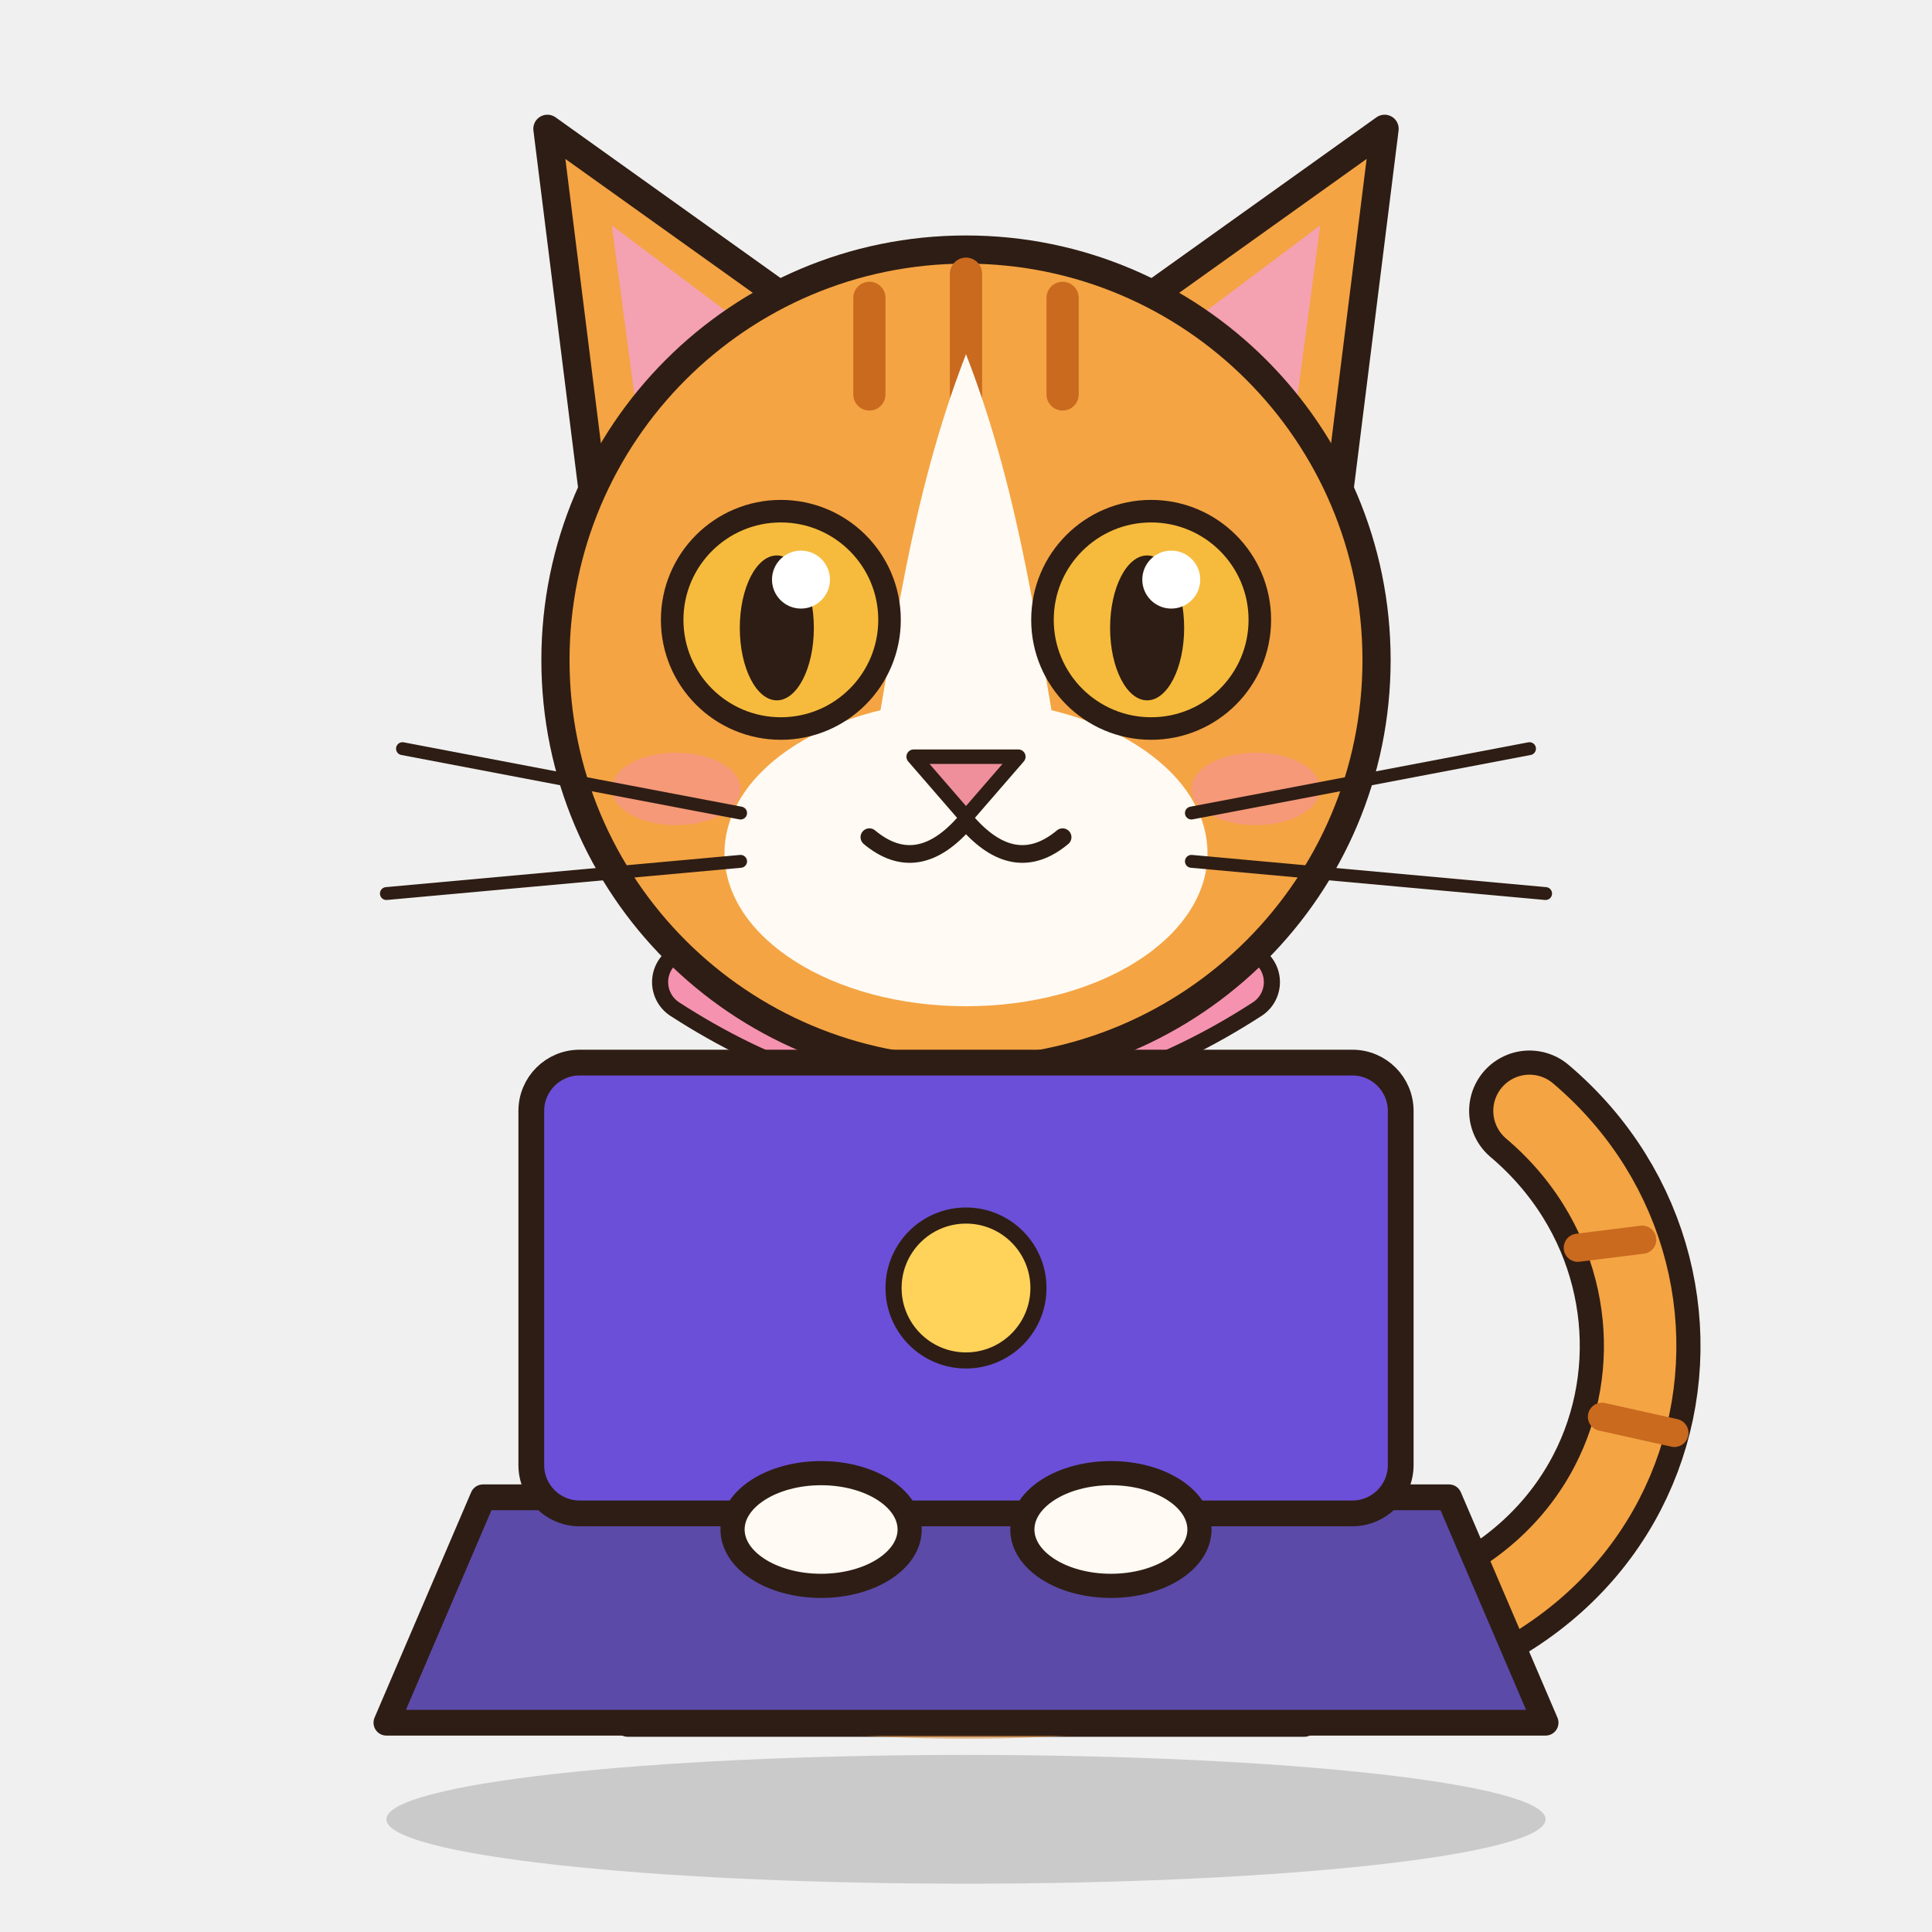
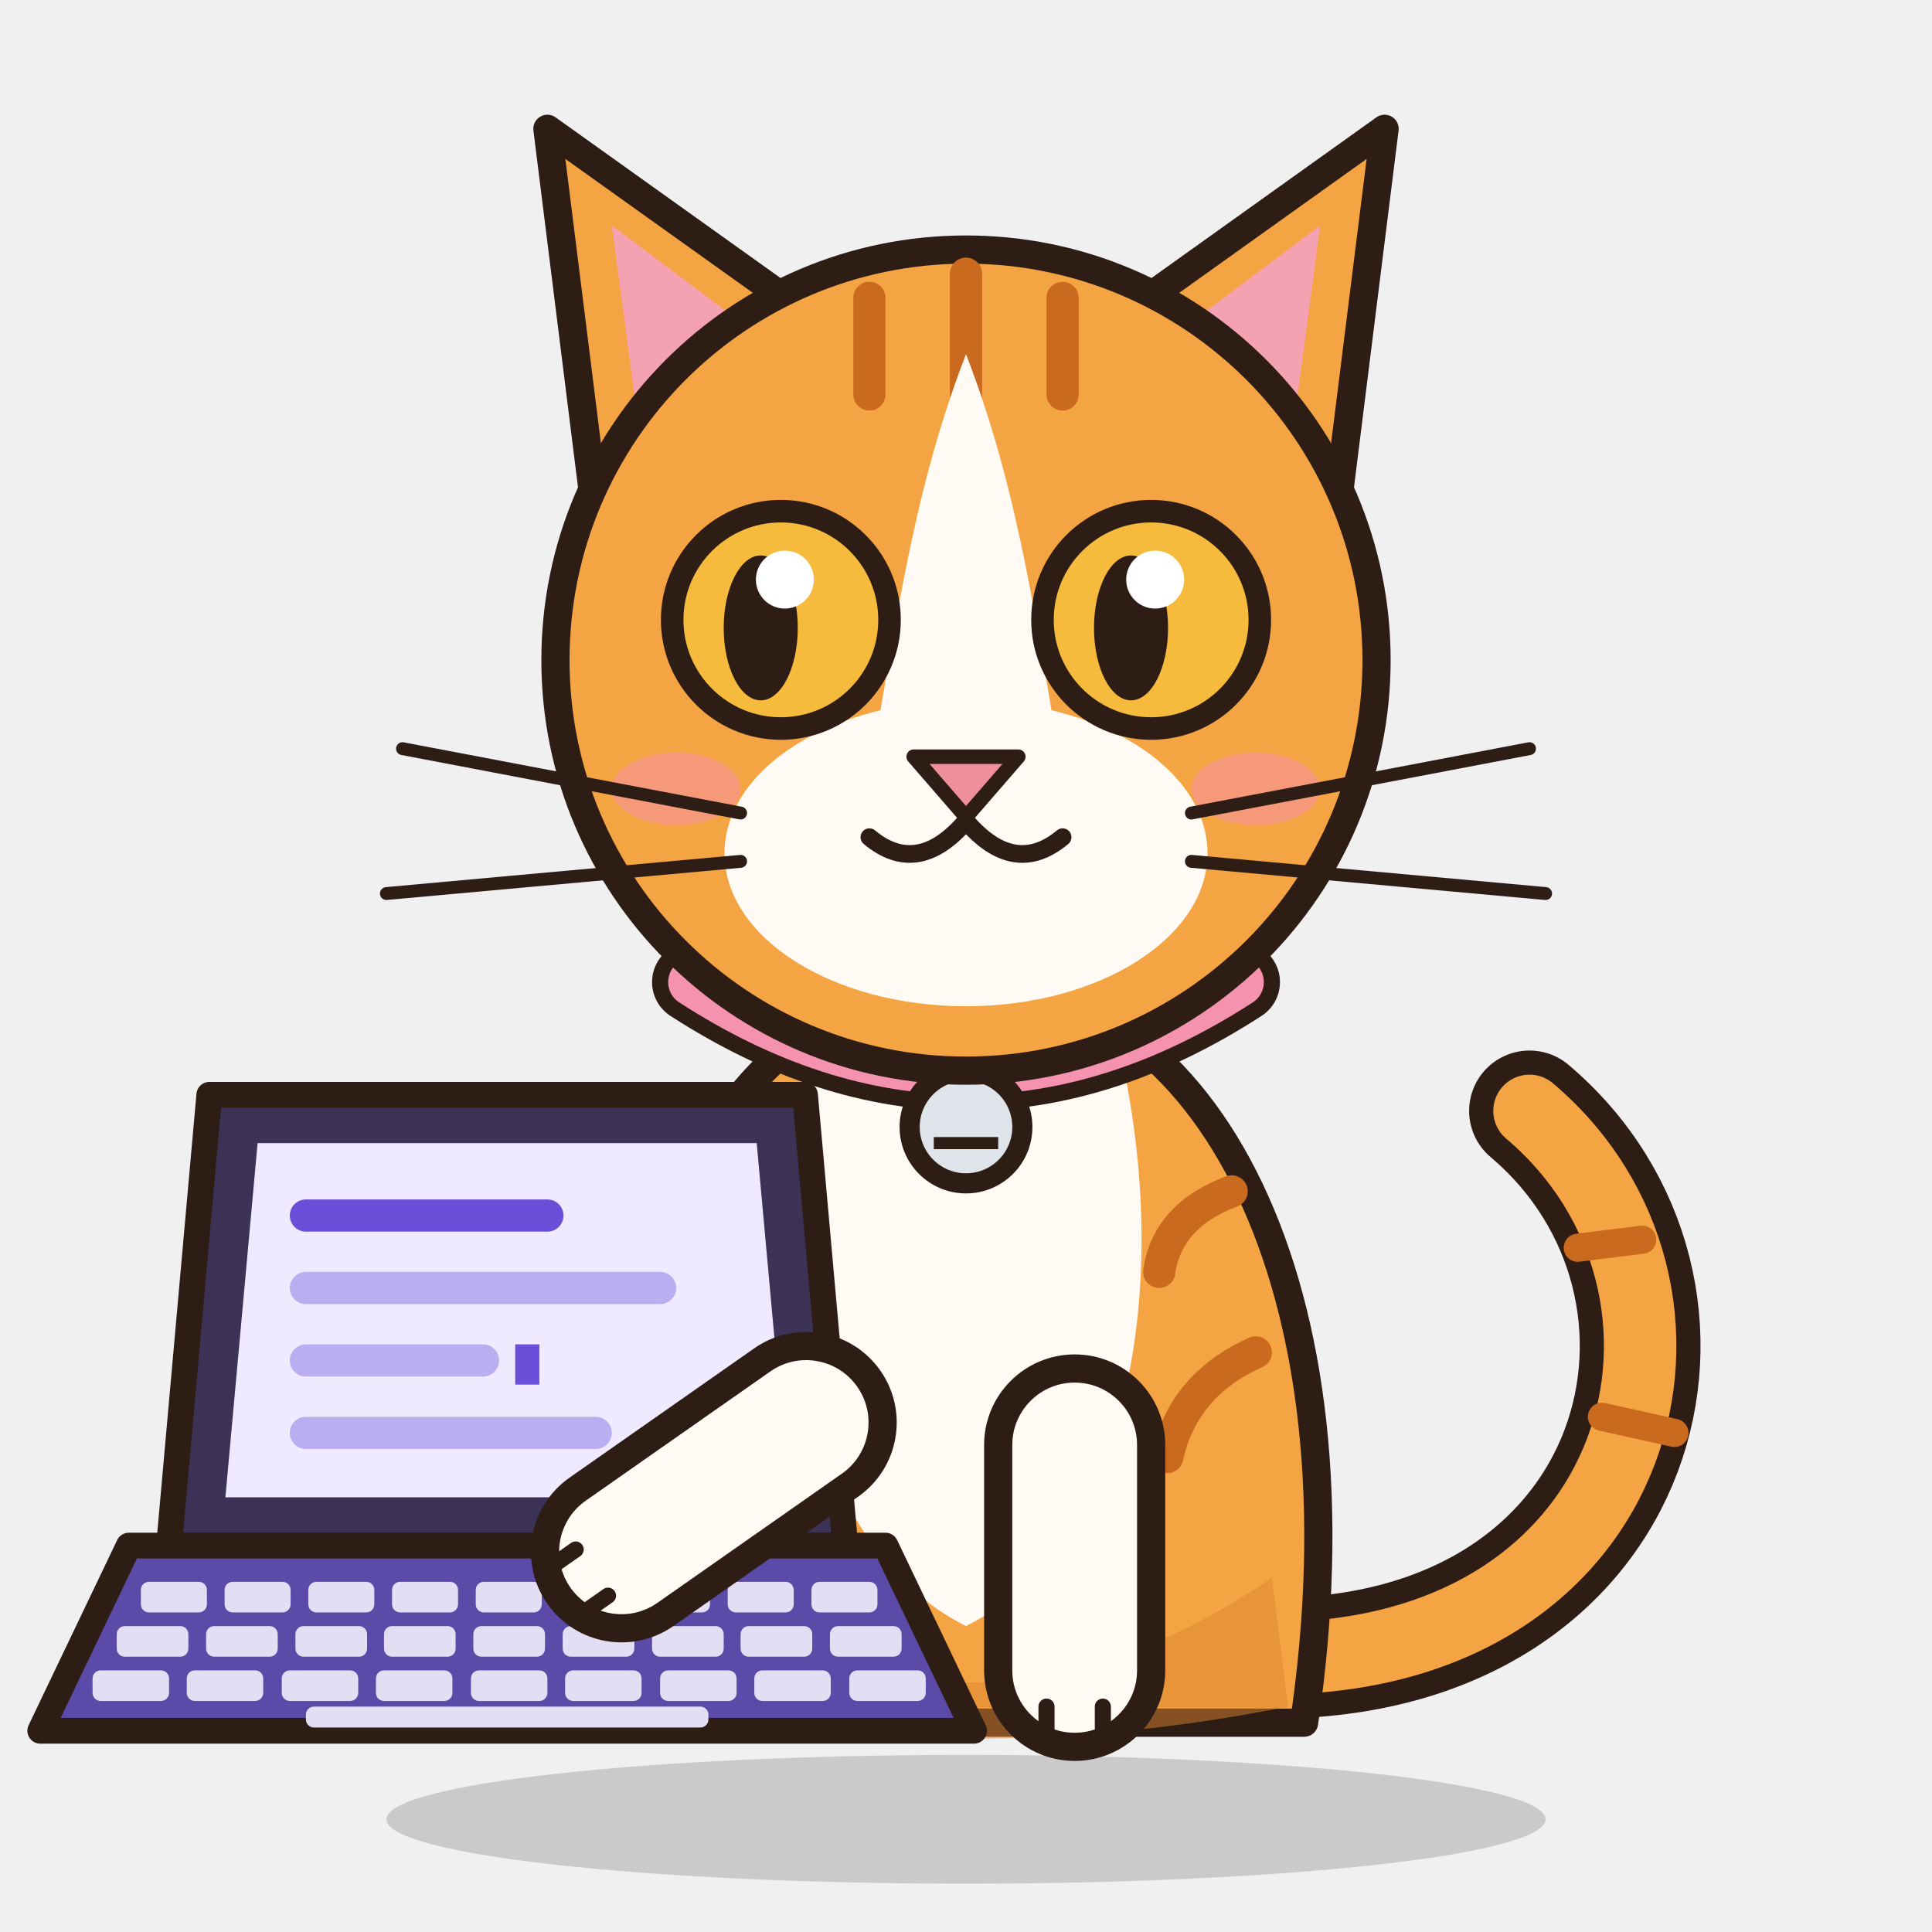
<svg xmlns="http://www.w3.org/2000/svg" width="240" height="240" viewBox="0 0 240 240">
  <ellipse cx="120" cy="226" rx="72" ry="8" fill="#000" opacity=".16" />
  <path d="M158 206 C 205 206, 216 160, 190 138" stroke="#2e1d14" stroke-width="15" stroke-linejoin="round" stroke-linecap="round" fill="none" />
  <path d="M158 206 C 205 206, 216 160, 190 138" stroke="#f4a443" stroke-width="9" fill="none" stroke-linecap="round" />
  <path d="M199 176 l9 2 M196 155 l8 -1" stroke="#c96a1f" stroke-width="3.5" stroke-linecap="round" />
  <path d="M78 214 C 70 160, 90 122, 120 122 C 150 122, 170 160, 162 214 Z" fill="#f4a443" stroke="#2e1d14" stroke-width="3.5" stroke-linejoin="round" stroke-linecap="round" />
  <path d="M82 196 Q 120 222 158 196 L 160 212 Q 120 220 80 212 Z" fill="#dc8530" opacity=".5" />
  <path d="M101 130 C 94 160, 100 192, 120 202 C 140 192, 146 160, 139 130 Z" fill="#fffaf3" />
  <path d="M84 168 q9 4 11 13 M87 148 q8 3 9 10 M156 168 q-9 4 -11 13 M153 148 q-8 3 -9 10" stroke="#c96a1f" stroke-width="4" fill="none" stroke-linecap="round" />
+   <rect x="124" y="170" width="19" height="47" rx="9.5" fill="#fffaf3" stroke="#2e1d14" stroke-width="3.5" stroke-linejoin="round" stroke-linecap="round" />
+   <path d="M130 212 v4 M137 212 v4" stroke="#2e1d14" stroke-width="2" stroke-linecap="round" />
  <path d="M86 122 Q 120 144 154 122" stroke="#2e1d14" stroke-width="10" stroke-linejoin="round" stroke-linecap="round" fill="none" />
  <path d="M86 122 Q 120 144 154 122" stroke="#f592b0" stroke-width="6" fill="none" stroke-linecap="round" />
  <circle cx="120" cy="140" r="7" fill="#dfe3ea" stroke="#2e1d14" stroke-width="2.5" stroke-linejoin="round" stroke-linecap="round" />
  <path d="M116 142 h8" stroke="#2e1d14" stroke-width="1.5" />
  <path d="M75 72 L68 16 L110 46 Z" fill="#f4a443" stroke="#2e1d14" stroke-width="3.5" stroke-linejoin="round" stroke-linecap="round" />
  <path d="M80 58 L76 28 L100 46 Z" fill="#f4a1b2" />
  <path d="M130 46 L172 16 L165 72 Z" fill="#f4a443" stroke="#2e1d14" stroke-width="3.5" stroke-linejoin="round" stroke-linecap="round" />
  <path d="M140 46 L164 28 L160 58 Z" fill="#f4a1b2" />
  <circle cx="120" cy="82" r="51" fill="#f4a443" stroke="#2e1d14" stroke-width="3.5" stroke-linejoin="round" stroke-linecap="round" />
  <path d="M108 37 v12 M120 34 v15 M132 37 v12" stroke="#c96a1f" stroke-width="4" stroke-linecap="round" />
  <path d="M120 44 C 113 62, 111 80, 108 96 L 132 96 C 129 80, 127 62, 120 44 Z" fill="#fffaf3" />
  <ellipse cx="120" cy="106" rx="30" ry="19" fill="#fffaf3" />
  <ellipse cx="84" cy="98" rx="8" ry="4.5" fill="#f58fa5" opacity=".55" />
  <ellipse cx="156" cy="98" rx="8" ry="4.5" fill="#f58fa5" opacity=".55" />
  <path d="M113.5 94 h13 l-6.5 7.5 z" fill="#ef8f9c" stroke="#2e1d14" stroke-width="1.8" stroke-linejoin="round" stroke-linecap="round" />
  <path d="M92 101 L50 93 M92 107 L48 111 M148 101 L190 93 M148 107 L192 111" stroke="#2e1d14" stroke-width="1.6" stroke-linecap="round" />
  <circle cx="97" cy="77" r="13.5" fill="#f6bb3c" stroke="#2e1d14" stroke-width="2.8" stroke-linejoin="round" stroke-linecap="round" />
  <circle cx="143" cy="77" r="13.5" fill="#f6bb3c" stroke="#2e1d14" stroke-width="2.8" stroke-linejoin="round" stroke-linecap="round" />
-   <ellipse cx="96.5" cy="78" rx="4.6" ry="9" fill="#2e1d14" />
-   <ellipse cx="142.5" cy="78" rx="4.6" ry="9" fill="#2e1d14" />
-   <circle cx="99.5" cy="72" r="3.6" fill="#fff" />
-   <circle cx="145.5" cy="72" r="3.6" fill="#fff" />
+   <ellipse cx="94.5" cy="78" rx="4.6" ry="9" fill="#2e1d14" />
+   <ellipse cx="140.5" cy="78" rx="4.6" ry="9" fill="#2e1d14" />
+   <circle cx="97.5" cy="72" r="3.6" fill="#fff" />
+   <circle cx="143.5" cy="72" r="3.6" fill="#fff" />
  <path d="M120 102 q-6 7 -12 2 M120 102 q6 7 12 2" stroke="#2e1d14" stroke-width="2.2" stroke-linejoin="round" stroke-linecap="round" fill="none" />
-   <path d="M60 186 L180 186 L192 214 L48 214 Z" fill="#5b4aa8" stroke="#2e1d14" stroke-width="3.2" stroke-linejoin="round" stroke-linecap="round" />
-   <rect x="66" y="132" width="108" height="56" rx="6" fill="#6b4fd8" stroke="#2e1d14" stroke-width="3.2" stroke-linejoin="round" stroke-linecap="round" />
-   <circle cx="120" cy="160" r="9" fill="#ffd25a" stroke="#2e1d14" stroke-width="2" stroke-linejoin="round" stroke-linecap="round" />
-   <ellipse cx="102" cy="190" rx="11" ry="7" fill="#fffaf3" stroke="#2e1d14" stroke-width="3" stroke-linejoin="round" stroke-linecap="round" />
-   <ellipse cx="138" cy="190" rx="11" ry="7" fill="#fffaf3" stroke="#2e1d14" stroke-width="3" stroke-linejoin="round" stroke-linecap="round" />
+   <path d="M26 136 L100 136 L105 192 L21 192 Z" fill="#3b3256" stroke="#2e1d14" stroke-width="3.2" stroke-linejoin="round" stroke-linecap="round" />
+   <path d="M32 142 L94 142 L98 186 L28 186 Z" fill="#efeaff" />
+   <rect x="36" y="149" width="34" height="4" rx="2" fill="#6b4fd8" />
+   <rect x="36" y="158" width="48" height="4" rx="2" fill="#b9aef0" />
+   <rect x="36" y="167" width="26" height="4" rx="2" fill="#b9aef0" />
+   <rect x="64" y="167" width="3" height="5" fill="#6b4fd8" class="caret" />
+   <rect x="36" y="176" width="40" height="4" rx="2" fill="#b9aef0" />
+   <path d="M16 192 L110 192 L121 215 L5 215 Z" fill="#5b4aa8" stroke="#2e1d14" stroke-width="3.2" stroke-linejoin="round" stroke-linecap="round" />
+   <rect x="17.5" y="196.5" width="8.2" height="3.8" rx="1" fill="#e4def5" />
+   <rect x="27.9" y="196.5" width="8.2" height="3.8" rx="1" fill="#e4def5" />
+   <rect x="38.3" y="196.5" width="8.2" height="3.8" rx="1" fill="#e4def5" />
+   <rect x="48.7" y="196.5" width="8.2" height="3.8" rx="1" fill="#e4def5" />
+   <rect x="59.1" y="196.5" width="8.2" height="3.8" rx="1" fill="#e4def5" />
+   <rect x="69.6" y="196.5" width="8.2" height="3.8" rx="1" fill="#e4def5" />
+   <rect x="80.0" y="196.5" width="8.2" height="3.8" rx="1" fill="#e4def5" />
+   <rect x="90.4" y="196.5" width="8.2" height="3.8" rx="1" fill="#e4def5" />
+   <rect x="100.8" y="196.5" width="8.2" height="3.8" rx="1" fill="#e4def5" />
+   <rect x="14.5" y="202" width="8.9" height="3.8" rx="1" fill="#e4def5" />
+   <rect x="25.6" y="202" width="8.9" height="3.8" rx="1" fill="#e4def5" />
+   <rect x="36.7" y="202" width="8.9" height="3.8" rx="1" fill="#e4def5" />
+   <rect x="47.7" y="202" width="8.9" height="3.8" rx="1" fill="#e4def5" />
+   <rect x="58.8" y="202" width="8.9" height="3.8" rx="1" fill="#e4def5" />
+   <rect x="69.9" y="202" width="8.9" height="3.8" rx="1" fill="#e4def5" />
+   <rect x="81.0" y="202" width="8.9" height="3.8" rx="1" fill="#e4def5" />
+   <rect x="92.0" y="202" width="8.9" height="3.8" rx="1" fill="#e4def5" />
+   <rect x="103.1" y="202" width="8.9" height="3.8" rx="1" fill="#e4def5" />
+   <rect x="11.5" y="207.5" width="9.5" height="3.8" rx="1" fill="#e4def5" />
+   <rect x="23.2" y="207.5" width="9.5" height="3.8" rx="1" fill="#e4def5" />
+   <rect x="35.0" y="207.5" width="9.5" height="3.8" rx="1" fill="#e4def5" />
+   <rect x="46.7" y="207.5" width="9.5" height="3.8" rx="1" fill="#e4def5" />
+   <rect x="58.5" y="207.5" width="9.5" height="3.8" rx="1" fill="#e4def5" />
+   <rect x="70.2" y="207.5" width="9.5" height="3.8" rx="1" fill="#e4def5" />
+   <rect x="82.0" y="207.5" width="9.5" height="3.8" rx="1" fill="#e4def5" />
+   <rect x="93.7" y="207.5" width="9.5" height="3.8" rx="1" fill="#e4def5" />
+   <rect x="105.5" y="207.5" width="9.5" height="3.8" rx="1" fill="#e4def5" />
+   <rect x="38" y="212" width="50" height="2.6" rx="1" fill="#e4def5" />
+   <g transform="rotate(55 106 172)">
+     <rect x="97" y="170" width="19" height="47" rx="9.5" fill="#fffaf3" stroke="#2e1d14" stroke-width="3.5" stroke-linejoin="round" stroke-linecap="round" />
+     <path d="M103 212 v4 M110 212 v4" stroke="#2e1d14" stroke-width="2" stroke-linecap="round" />
+   </g>
</svg>
